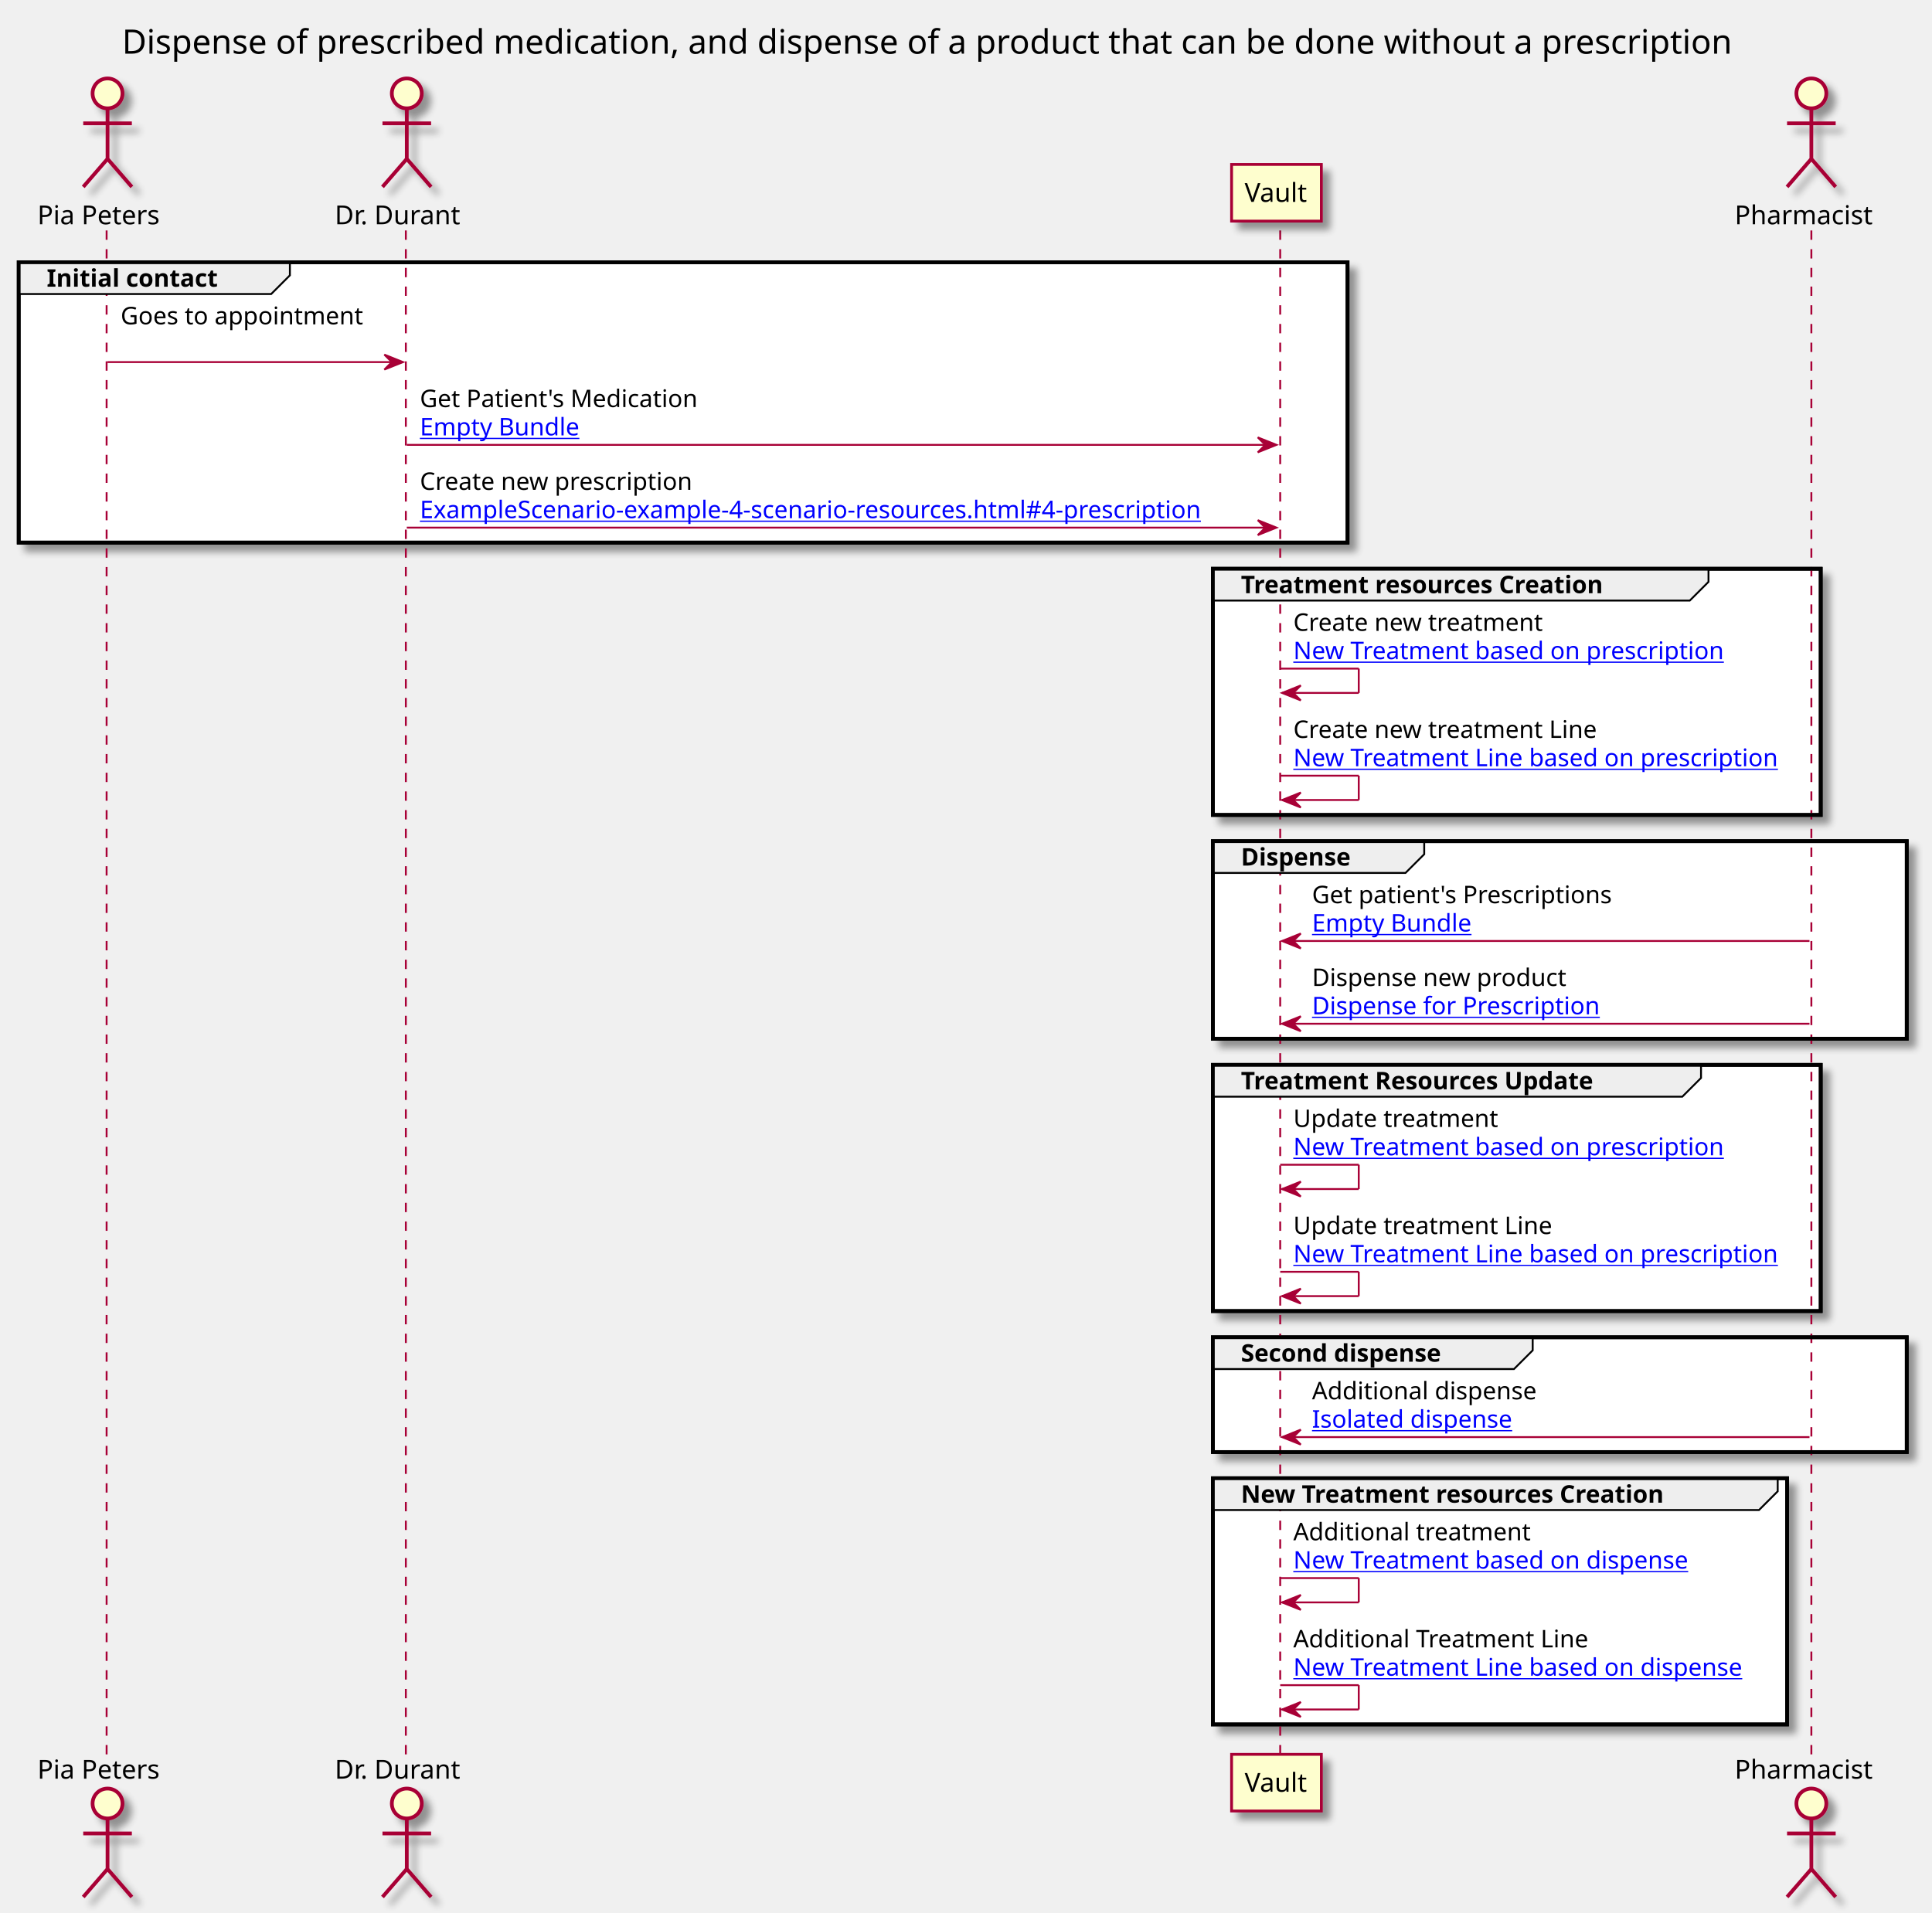
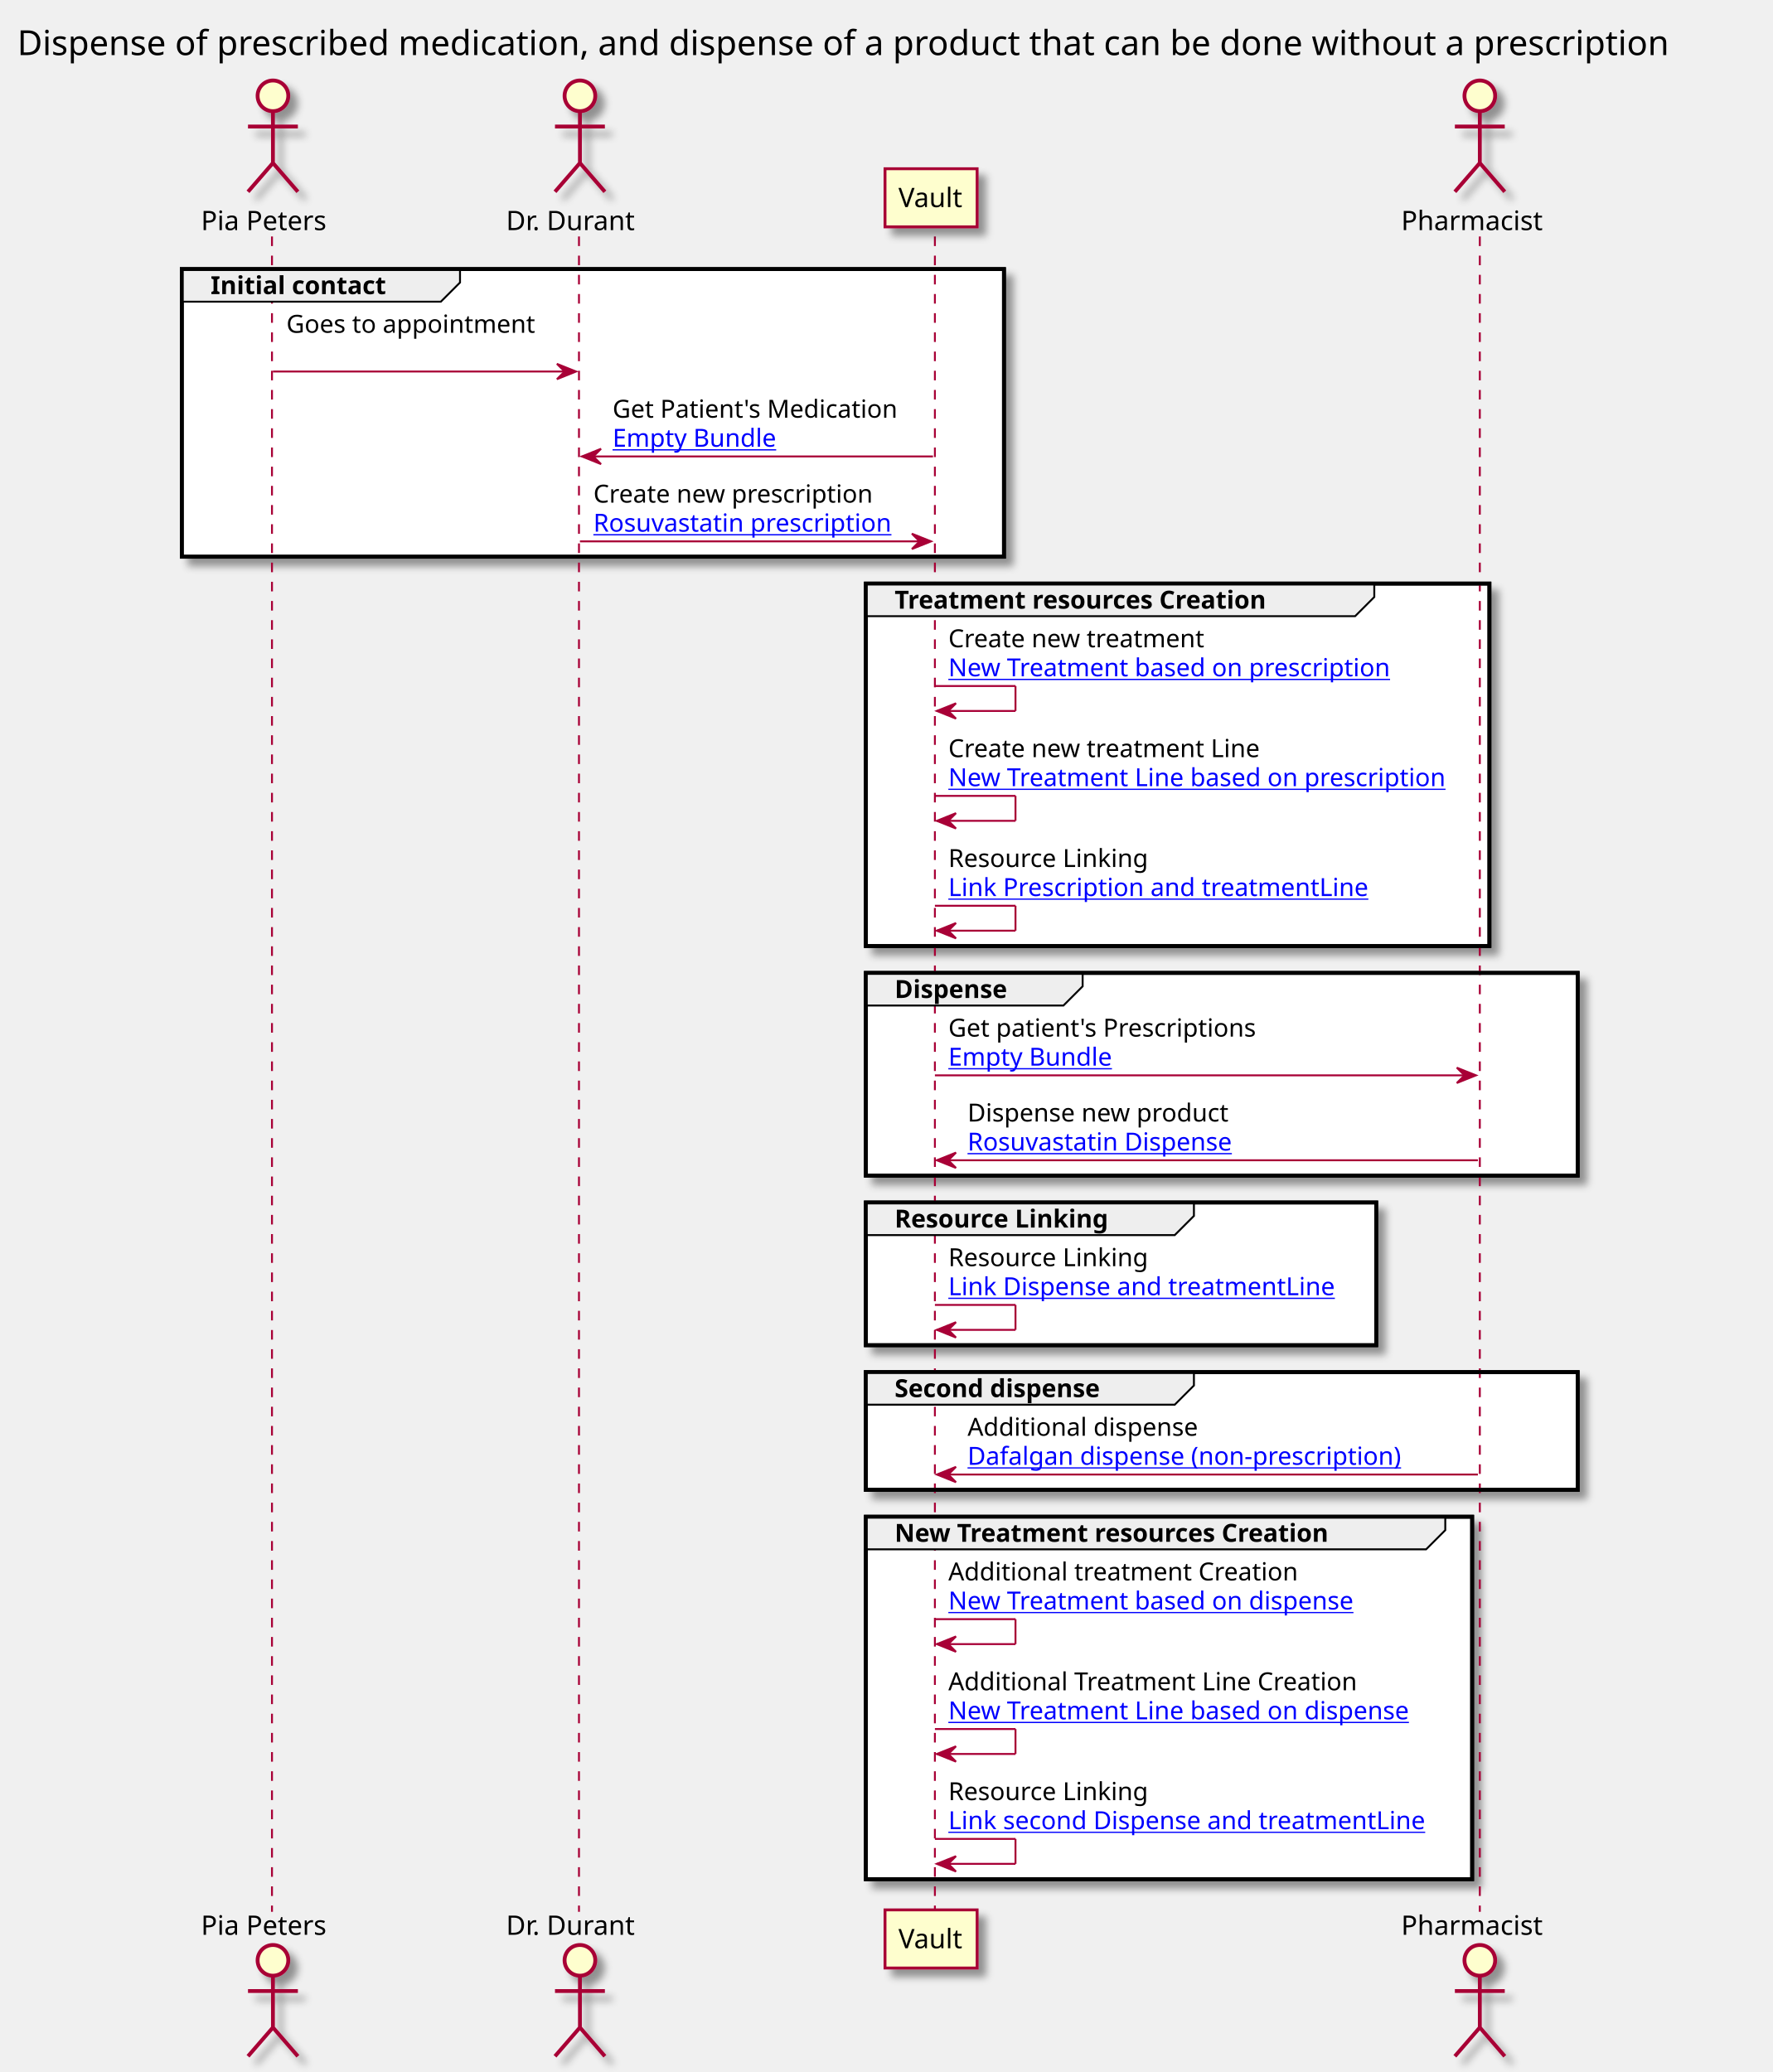
- <svg xmlns="http://www.w3.org/2000/svg" xmlns:xlink="http://www.w3.org/1999/xlink" contentScriptType="application/ecmascript" contentStyleType="text/css" height="1023px" preserveAspectRatio="none" style="width:1033px;height:1023px;background:#FFFFFF;" version="1.1" viewBox="0 0 1033 1023" width="1033px" zoomAndPan="magnify">
+ <svg xmlns="http://www.w3.org/2000/svg" xmlns:xlink="http://www.w3.org/1999/xlink" contentScriptType="application/ecmascript" contentStyleType="text/css" height="1080px" preserveAspectRatio="none" style="width:924px;height:1080px;background:#FFFFFF;" version="1.1" viewBox="0 0 924 1080" width="924px" zoomAndPan="magnify">
  <defs>
-     <filter height="300%" id="f1hyd8g5plu8od" width="300%" x="-1" y="-1">
+     <filter height="300%" id="fd9dc7xanaaed" width="300%" x="-1" y="-1">
      <feGaussianBlur result="blurOut" stdDeviation="2.0" />
      <feColorMatrix in="blurOut" result="blurOut2" type="matrix" values="0 0 0 0 0 0 0 0 0 0 0 0 0 0 0 0 0 0 .4 0" />
      <feOffset dx="4.0" dy="4.0" in="blurOut2" result="blurOut3" />
      <feBlend in="SourceGraphic" in2="blurOut3" mode="normal" />
    </filter>
  </defs>
  <g>
-     <text fill="#000000" font-family="sans-serif" font-size="18" lengthAdjust="spacing" textLength="899" x="65.25" y="28.708">Dispense of prescribed medication, and dispense of a product that can be done without a prescription</text>
-     <rect fill="#FFFFFF" filter="url(#f1hyd8g5plu8od)" height="149.93" style="stroke:#000000;stroke-width:2.0;" width="710.5" x="10" y="140.25" />
-     <rect fill="#FFFFFF" filter="url(#f1hyd8g5plu8od)" height="131.664" style="stroke:#000000;stroke-width:2.0;" width="325" x="648.5" y="304.18" />
-     <rect fill="#FFFFFF" filter="url(#f1hyd8g5plu8od)" height="105.664" style="stroke:#000000;stroke-width:2.0;" width="371" x="648.5" y="449.844" />
-     <rect fill="#FFFFFF" filter="url(#f1hyd8g5plu8od)" height="131.664" style="stroke:#000000;stroke-width:2.0;" width="325" x="648.5" y="569.508" />
-     <rect fill="#FFFFFF" filter="url(#f1hyd8g5plu8od)" height="61.398" style="stroke:#000000;stroke-width:2.0;" width="371" x="648.5" y="715.172" />
-     <rect fill="#FFFFFF" filter="url(#f1hyd8g5plu8od)" height="131.664" style="stroke:#000000;stroke-width:2.0;" width="307" x="648.5" y="790.57" />
-     <line style="stroke:#A80036;stroke-width:1.0;stroke-dasharray:5.0,5.0;" x1="57" x2="57" y1="123.25" y2="939.234" />
-     <line style="stroke:#A80036;stroke-width:1.0;stroke-dasharray:5.0,5.0;" x1="217" x2="217" y1="123.25" y2="939.234" />
-     <line style="stroke:#A80036;stroke-width:1.0;stroke-dasharray:5.0,5.0;" x1="684.5" x2="684.5" y1="123.25" y2="939.234" />
-     <line style="stroke:#A80036;stroke-width:1.0;stroke-dasharray:5.0,5.0;" x1="968.5" x2="968.5" y1="123.25" y2="939.234" />
-     <text fill="#000000" font-family="sans-serif" font-size="14" lengthAdjust="spacing" textLength="69" x="20" y="119.948">Pia Peters</text>
-     <ellipse cx="57.5" cy="49.953" fill="#FEFECE" filter="url(#f1hyd8g5plu8od)" rx="8" ry="8" style="stroke:#A80036;stroke-width:2.0;" />
-     <path d="M57.5,57.953 L57.5,84.953 M44.5,65.953 L70.5,65.953 M57.5,84.953 L44.5,99.953 M57.5,84.953 L70.5,99.953 " fill="none" filter="url(#f1hyd8g5plu8od)" style="stroke:#A80036;stroke-width:2.0;" />
-     <text fill="#000000" font-family="sans-serif" font-size="14" lengthAdjust="spacing" textLength="69" x="20" y="951.23">Pia Peters</text>
-     <ellipse cx="57.5" cy="964.531" fill="#FEFECE" filter="url(#f1hyd8g5plu8od)" rx="8" ry="8" style="stroke:#A80036;stroke-width:2.0;" />
-     <path d="M57.5,972.531 L57.5,999.531 M44.5,980.531 L70.5,980.531 M57.5,999.531 L44.5,1014.531 M57.5,999.531 L70.5,1014.531 " fill="none" filter="url(#f1hyd8g5plu8od)" style="stroke:#A80036;stroke-width:2.0;" />
-     <text fill="#000000" font-family="sans-serif" font-size="14" lengthAdjust="spacing" textLength="71" x="179" y="119.948">Dr. Durant</text>
-     <ellipse cx="217.5" cy="49.953" fill="#FEFECE" filter="url(#f1hyd8g5plu8od)" rx="8" ry="8" style="stroke:#A80036;stroke-width:2.0;" />
-     <path d="M217.5,57.953 L217.5,84.953 M204.5,65.953 L230.5,65.953 M217.5,84.953 L204.5,99.953 M217.5,84.953 L230.5,99.953 " fill="none" filter="url(#f1hyd8g5plu8od)" style="stroke:#A80036;stroke-width:2.0;" />
-     <text fill="#000000" font-family="sans-serif" font-size="14" lengthAdjust="spacing" textLength="71" x="179" y="951.23">Dr. Durant</text>
-     <ellipse cx="217.5" cy="964.531" fill="#FEFECE" filter="url(#f1hyd8g5plu8od)" rx="8" ry="8" style="stroke:#A80036;stroke-width:2.0;" />
-     <path d="M217.5,972.531 L217.5,999.531 M204.5,980.531 L230.5,980.531 M217.5,999.531 L204.5,1014.531 M217.5,999.531 L230.5,1014.531 " fill="none" filter="url(#f1hyd8g5plu8od)" style="stroke:#A80036;stroke-width:2.0;" />
-     <rect fill="#FEFECE" filter="url(#f1hyd8g5plu8od)" height="30.297" style="stroke:#A80036;stroke-width:1.5;" width="48" x="658.5" y="87.953" />
-     <text fill="#000000" font-family="sans-serif" font-size="14" lengthAdjust="spacing" textLength="34" x="665.5" y="107.948">Vault</text>
-     <rect fill="#FEFECE" filter="url(#f1hyd8g5plu8od)" height="30.297" style="stroke:#A80036;stroke-width:1.5;" width="48" x="658.5" y="938.234" />
-     <text fill="#000000" font-family="sans-serif" font-size="14" lengthAdjust="spacing" textLength="34" x="665.5" y="958.23">Vault</text>
-     <text fill="#000000" font-family="sans-serif" font-size="14" lengthAdjust="spacing" textLength="76" x="927.5" y="119.948">Pharmacist</text>
-     <ellipse cx="968.5" cy="49.953" fill="#FEFECE" filter="url(#f1hyd8g5plu8od)" rx="8" ry="8" style="stroke:#A80036;stroke-width:2.0;" />
-     <path d="M968.5,57.953 L968.5,84.953 M955.5,65.953 L981.5,65.953 M968.5,84.953 L955.5,99.953 M968.5,84.953 L981.5,99.953 " fill="none" filter="url(#f1hyd8g5plu8od)" style="stroke:#A80036;stroke-width:2.0;" />
-     <text fill="#000000" font-family="sans-serif" font-size="14" lengthAdjust="spacing" textLength="76" x="927.5" y="951.23">Pharmacist</text>
-     <ellipse cx="968.5" cy="964.531" fill="#FEFECE" filter="url(#f1hyd8g5plu8od)" rx="8" ry="8" style="stroke:#A80036;stroke-width:2.0;" />
-     <path d="M968.5,972.531 L968.5,999.531 M955.5,980.531 L981.5,980.531 M968.5,999.531 L955.5,1014.531 M968.5,999.531 L981.5,1014.531 " fill="none" filter="url(#f1hyd8g5plu8od)" style="stroke:#A80036;stroke-width:2.0;" />
-     <path d="M10,140.25 L155,140.25 L155,147.25 L145,157.25 L10,157.25 L10,140.25 " fill="#EEEEEE" style="stroke:#000000;stroke-width:1.0;" />
-     <rect fill="none" height="149.93" style="stroke:#000000;stroke-width:2.0;" width="710.5" x="10" y="140.25" />
-     <text fill="#000000" font-family="sans-serif" font-size="13" font-weight="bold" lengthAdjust="spacing" textLength="100" x="25" y="153.317">Initial contact</text>
-     <polygon fill="#A80036" points="205.5,189.648,215.5,193.648,205.5,197.648,209.5,193.648" style="stroke:#A80036;stroke-width:1.0;" />
-     <line style="stroke:#A80036;stroke-width:1.0;" x1="57.5" x2="211.5" y1="193.648" y2="193.648" />
-     <text fill="#000000" font-family="sans-serif" font-size="13" lengthAdjust="spacing" textLength="136" x="64.5" y="173.45">Goes to appointment</text>
-     <text fill="#000000" font-family="sans-serif" font-size="13" lengthAdjust="spacing" textLength="0" x="68.5" y="188.583" />
-     <polygon fill="#A80036" points="672.5,233.914,682.5,237.914,672.5,241.914,676.5,237.914" style="stroke:#A80036;stroke-width:1.0;" />
-     <line style="stroke:#A80036;stroke-width:1.0;" x1="217.5" x2="678.5" y1="237.914" y2="237.914" />
-     <text fill="#000000" font-family="sans-serif" font-size="13" lengthAdjust="spacing" textLength="155" x="224.5" y="217.715">Get Patient's Medication</text>
+     <text fill="#000000" font-family="sans-serif" font-size="18" lengthAdjust="spacing" textLength="899" x="9" y="28.708">Dispense of prescribed medication, and dispense of a product that can be done without a prescription</text>
+     <rect fill="#FFFFFF" filter="url(#fd9dc7xanaaed)" height="149.93" style="stroke:#000000;stroke-width:2.0;" width="428.5" x="94.75" y="140.25" />
+     <rect fill="#FFFFFF" filter="url(#fd9dc7xanaaed)" height="188.93" style="stroke:#000000;stroke-width:2.0;" width="325" x="451.25" y="304.18" />
+     <rect fill="#FFFFFF" filter="url(#fd9dc7xanaaed)" height="105.664" style="stroke:#000000;stroke-width:2.0;" width="371" x="451.25" y="507.109" />
+     <rect fill="#FFFFFF" filter="url(#fd9dc7xanaaed)" height="74.398" style="stroke:#000000;stroke-width:2.0;" width="266" x="451.25" y="626.773" />
+     <rect fill="#FFFFFF" filter="url(#fd9dc7xanaaed)" height="61.398" style="stroke:#000000;stroke-width:2.0;" width="371" x="451.25" y="715.172" />
+     <rect fill="#FFFFFF" filter="url(#fd9dc7xanaaed)" height="188.93" style="stroke:#000000;stroke-width:2.0;" width="316" x="451.25" y="790.57" />
+     <line style="stroke:#A80036;stroke-width:1.0;stroke-dasharray:5.0,5.0;" x1="141.75" x2="141.75" y1="123.25" y2="996.5" />
+     <line style="stroke:#A80036;stroke-width:1.0;stroke-dasharray:5.0,5.0;" x1="301.75" x2="301.75" y1="123.25" y2="996.5" />
+     <line style="stroke:#A80036;stroke-width:1.0;stroke-dasharray:5.0,5.0;" x1="487.25" x2="487.25" y1="123.25" y2="996.5" />
+     <line style="stroke:#A80036;stroke-width:1.0;stroke-dasharray:5.0,5.0;" x1="771.25" x2="771.25" y1="123.25" y2="996.5" />
+     <text fill="#000000" font-family="sans-serif" font-size="14" lengthAdjust="spacing" textLength="69" x="104.75" y="119.948">Pia Peters</text>
+     <ellipse cx="142.25" cy="49.953" fill="#FEFECE" filter="url(#fd9dc7xanaaed)" rx="8" ry="8" style="stroke:#A80036;stroke-width:2.0;" />
+     <path d="M142.25,57.953 L142.25,84.953 M129.25,65.953 L155.25,65.953 M142.25,84.953 L129.25,99.953 M142.25,84.953 L155.25,99.953 " fill="none" filter="url(#fd9dc7xanaaed)" style="stroke:#A80036;stroke-width:2.0;" />
+     <text fill="#000000" font-family="sans-serif" font-size="14" lengthAdjust="spacing" textLength="69" x="104.75" y="1008.495">Pia Peters</text>
+     <ellipse cx="142.25" cy="1021.797" fill="#FEFECE" filter="url(#fd9dc7xanaaed)" rx="8" ry="8" style="stroke:#A80036;stroke-width:2.0;" />
+     <path d="M142.25,1029.797 L142.25,1056.797 M129.25,1037.797 L155.25,1037.797 M142.25,1056.797 L129.25,1071.797 M142.25,1056.797 L155.25,1071.797 " fill="none" filter="url(#fd9dc7xanaaed)" style="stroke:#A80036;stroke-width:2.0;" />
+     <text fill="#000000" font-family="sans-serif" font-size="14" lengthAdjust="spacing" textLength="71" x="263.75" y="119.948">Dr. Durant</text>
+     <ellipse cx="302.25" cy="49.953" fill="#FEFECE" filter="url(#fd9dc7xanaaed)" rx="8" ry="8" style="stroke:#A80036;stroke-width:2.0;" />
+     <path d="M302.25,57.953 L302.25,84.953 M289.25,65.953 L315.25,65.953 M302.25,84.953 L289.25,99.953 M302.25,84.953 L315.25,99.953 " fill="none" filter="url(#fd9dc7xanaaed)" style="stroke:#A80036;stroke-width:2.0;" />
+     <text fill="#000000" font-family="sans-serif" font-size="14" lengthAdjust="spacing" textLength="71" x="263.75" y="1008.495">Dr. Durant</text>
+     <ellipse cx="302.25" cy="1021.797" fill="#FEFECE" filter="url(#fd9dc7xanaaed)" rx="8" ry="8" style="stroke:#A80036;stroke-width:2.0;" />
+     <path d="M302.25,1029.797 L302.25,1056.797 M289.25,1037.797 L315.25,1037.797 M302.25,1056.797 L289.25,1071.797 M302.25,1056.797 L315.25,1071.797 " fill="none" filter="url(#fd9dc7xanaaed)" style="stroke:#A80036;stroke-width:2.0;" />
+     <rect fill="#FEFECE" filter="url(#fd9dc7xanaaed)" height="30.297" style="stroke:#A80036;stroke-width:1.5;" width="48" x="461.25" y="87.953" />
+     <text fill="#000000" font-family="sans-serif" font-size="14" lengthAdjust="spacing" textLength="34" x="468.25" y="107.948">Vault</text>
+     <rect fill="#FEFECE" filter="url(#fd9dc7xanaaed)" height="30.297" style="stroke:#A80036;stroke-width:1.5;" width="48" x="461.25" y="995.5" />
+     <text fill="#000000" font-family="sans-serif" font-size="14" lengthAdjust="spacing" textLength="34" x="468.25" y="1015.495">Vault</text>
+     <text fill="#000000" font-family="sans-serif" font-size="14" lengthAdjust="spacing" textLength="76" x="730.25" y="119.948">Pharmacist</text>
+     <ellipse cx="771.25" cy="49.953" fill="#FEFECE" filter="url(#fd9dc7xanaaed)" rx="8" ry="8" style="stroke:#A80036;stroke-width:2.0;" />
+     <path d="M771.25,57.953 L771.25,84.953 M758.25,65.953 L784.25,65.953 M771.25,84.953 L758.25,99.953 M771.25,84.953 L784.25,99.953 " fill="none" filter="url(#fd9dc7xanaaed)" style="stroke:#A80036;stroke-width:2.0;" />
+     <text fill="#000000" font-family="sans-serif" font-size="14" lengthAdjust="spacing" textLength="76" x="730.25" y="1008.495">Pharmacist</text>
+     <ellipse cx="771.25" cy="1021.797" fill="#FEFECE" filter="url(#fd9dc7xanaaed)" rx="8" ry="8" style="stroke:#A80036;stroke-width:2.0;" />
+     <path d="M771.25,1029.797 L771.25,1056.797 M758.25,1037.797 L784.25,1037.797 M771.25,1056.797 L758.25,1071.797 M771.25,1056.797 L784.25,1071.797 " fill="none" filter="url(#fd9dc7xanaaed)" style="stroke:#A80036;stroke-width:2.0;" />
+     <path d="M94.75,140.25 L239.75,140.25 L239.75,147.25 L229.75,157.25 L94.75,157.25 L94.75,140.25 " fill="#EEEEEE" style="stroke:#000000;stroke-width:1.0;" />
+     <rect fill="none" height="149.93" style="stroke:#000000;stroke-width:2.0;" width="428.5" x="94.75" y="140.25" />
+     <text fill="#000000" font-family="sans-serif" font-size="13" font-weight="bold" lengthAdjust="spacing" textLength="100" x="109.75" y="153.317">Initial contact</text>
+     <polygon fill="#A80036" points="290.25,189.648,300.25,193.648,290.25,197.648,294.25,193.648" style="stroke:#A80036;stroke-width:1.0;" />
+     <line style="stroke:#A80036;stroke-width:1.0;" x1="142.25" x2="296.25" y1="193.648" y2="193.648" />
+     <text fill="#000000" font-family="sans-serif" font-size="13" lengthAdjust="spacing" textLength="136" x="149.25" y="173.45">Goes to appointment</text>
+     <text fill="#000000" font-family="sans-serif" font-size="13" lengthAdjust="spacing" textLength="0" x="153.25" y="188.583" />
+     <polygon fill="#A80036" points="313.25,233.914,303.25,237.914,313.25,241.914,309.25,237.914" style="stroke:#A80036;stroke-width:1.0;" />
+     <line style="stroke:#A80036;stroke-width:1.0;" x1="307.25" x2="486.25" y1="237.914" y2="237.914" />
+     <text fill="#000000" font-family="sans-serif" font-size="13" lengthAdjust="spacing" textLength="155" x="319.25" y="217.715">Get Patient's Medication</text>
    <a href="ExampleScenario-example-4-scenario-resources.html#EB" target="_top" title="ExampleScenario-example-4-scenario-resources.html#EB" xlink:actuate="onRequest" xlink:href="ExampleScenario-example-4-scenario-resources.html#EB" xlink:show="new" xlink:title="ExampleScenario-example-4-scenario-resources.html#EB" xlink:type="simple">
-       <text fill="#0000FF" font-family="sans-serif" font-size="13" lengthAdjust="spacing" text-decoration="underline" textLength="89" x="224.5" y="232.848">Empty Bundle</text>
+       <text fill="#0000FF" font-family="sans-serif" font-size="13" lengthAdjust="spacing" text-decoration="underline" textLength="89" x="319.25" y="232.848">Empty Bundle</text>
    </a>
-     <polygon fill="#A80036" points="672.5,278.18,682.5,282.18,672.5,286.18,676.5,282.18" style="stroke:#A80036;stroke-width:1.0;" />
-     <line style="stroke:#A80036;stroke-width:1.0;" x1="217.5" x2="678.5" y1="282.18" y2="282.18" />
-     <text fill="#000000" font-family="sans-serif" font-size="13" lengthAdjust="spacing" textLength="151" x="224.5" y="261.981">Create new prescription</text>
-     <a href="ExampleScenario-example-4-scenario-resources.html#4-prescription" target="_top" title="ExampleScenario-example-4-scenario-resources.html#4-prescription" xlink:actuate="onRequest" xlink:href="ExampleScenario-example-4-scenario-resources.html#4-prescription" xlink:show="new" xlink:title="ExampleScenario-example-4-scenario-resources.html#4-prescription" xlink:type="simple">
-       <text fill="#0000FF" font-family="sans-serif" font-size="13" lengthAdjust="spacing" text-decoration="underline" textLength="443" x="224.5" y="277.114">ExampleScenario-example-4-scenario-resources.html#4-prescription</text>
+     <polygon fill="#A80036" points="475.25,278.18,485.25,282.18,475.25,286.18,479.25,282.18" style="stroke:#A80036;stroke-width:1.0;" />
+     <line style="stroke:#A80036;stroke-width:1.0;" x1="302.25" x2="481.25" y1="282.18" y2="282.18" />
+     <text fill="#000000" font-family="sans-serif" font-size="13" lengthAdjust="spacing" textLength="151" x="309.25" y="261.981">Create new prescription</text>
+     <a href="ExampleScenario-example-4-scenario-resources.html#4-1-prescription" target="_top" title="ExampleScenario-example-4-scenario-resources.html#4-1-prescription" xlink:actuate="onRequest" xlink:href="ExampleScenario-example-4-scenario-resources.html#4-1-prescription" xlink:show="new" xlink:title="ExampleScenario-example-4-scenario-resources.html#4-1-prescription" xlink:type="simple">
+       <text fill="#0000FF" font-family="sans-serif" font-size="13" lengthAdjust="spacing" text-decoration="underline" textLength="161" x="309.25" y="277.114">Rosuvastatin prescription</text>
    </a>
-     <path d="M648.5,304.18 L913.5,304.18 L913.5,311.18 L903.5,321.18 L648.5,321.18 L648.5,304.18 " fill="#EEEEEE" style="stroke:#000000;stroke-width:1.0;" />
-     <rect fill="none" height="131.664" style="stroke:#000000;stroke-width:2.0;" width="325" x="648.5" y="304.18" />
-     <text fill="#000000" font-family="sans-serif" font-size="13" font-weight="bold" lengthAdjust="spacing" textLength="220" x="663.5" y="317.247">Treatment resources Creation</text>
-     <line style="stroke:#A80036;stroke-width:1.0;" x1="684.5" x2="726.5" y1="357.578" y2="357.578" />
-     <line style="stroke:#A80036;stroke-width:1.0;" x1="726.5" x2="726.5" y1="357.578" y2="370.578" />
-     <line style="stroke:#A80036;stroke-width:1.0;" x1="685.5" x2="726.5" y1="370.578" y2="370.578" />
-     <polygon fill="#A80036" points="695.5,366.578,685.5,370.578,695.5,374.578,691.5,370.578" style="stroke:#A80036;stroke-width:1.0;" />
-     <text fill="#000000" font-family="sans-serif" font-size="13" lengthAdjust="spacing" textLength="141" x="691.5" y="337.379">Create new treatment</text>
+     <path d="M451.25,304.18 L716.25,304.18 L716.25,311.18 L706.25,321.18 L451.25,321.18 L451.25,304.18 " fill="#EEEEEE" style="stroke:#000000;stroke-width:1.0;" />
+     <rect fill="none" height="188.93" style="stroke:#000000;stroke-width:2.0;" width="325" x="451.25" y="304.18" />
+     <text fill="#000000" font-family="sans-serif" font-size="13" font-weight="bold" lengthAdjust="spacing" textLength="220" x="466.25" y="317.247">Treatment resources Creation</text>
+     <line style="stroke:#A80036;stroke-width:1.0;" x1="487.25" x2="529.25" y1="357.578" y2="357.578" />
+     <line style="stroke:#A80036;stroke-width:1.0;" x1="529.25" x2="529.25" y1="357.578" y2="370.578" />
+     <line style="stroke:#A80036;stroke-width:1.0;" x1="488.25" x2="529.25" y1="370.578" y2="370.578" />
+     <polygon fill="#A80036" points="498.25,366.578,488.25,370.578,498.25,374.578,494.25,370.578" style="stroke:#A80036;stroke-width:1.0;" />
+     <text fill="#000000" font-family="sans-serif" font-size="13" lengthAdjust="spacing" textLength="141" x="494.25" y="337.379">Create new treatment</text>
    <a href="ExampleScenario-example-4-scenario-resources.html#4-1-treatment" target="_top" title="ExampleScenario-example-4-scenario-resources.html#4-1-treatment" xlink:actuate="onRequest" xlink:href="ExampleScenario-example-4-scenario-resources.html#4-1-treatment" xlink:show="new" xlink:title="ExampleScenario-example-4-scenario-resources.html#4-1-treatment" xlink:type="simple">
-       <text fill="#0000FF" font-family="sans-serif" font-size="13" lengthAdjust="spacing" text-decoration="underline" textLength="240" x="691.5" y="352.512">New Treatment based on prescription</text>
+       <text fill="#0000FF" font-family="sans-serif" font-size="13" lengthAdjust="spacing" text-decoration="underline" textLength="240" x="494.25" y="352.512">New Treatment based on prescription</text>
    </a>
-     <line style="stroke:#A80036;stroke-width:1.0;" x1="684.5" x2="726.5" y1="414.844" y2="414.844" />
-     <line style="stroke:#A80036;stroke-width:1.0;" x1="726.5" x2="726.5" y1="414.844" y2="427.844" />
-     <line style="stroke:#A80036;stroke-width:1.0;" x1="685.5" x2="726.5" y1="427.844" y2="427.844" />
-     <polygon fill="#A80036" points="695.5,423.844,685.5,427.844,695.5,431.844,691.5,427.844" style="stroke:#A80036;stroke-width:1.0;" />
-     <text fill="#000000" font-family="sans-serif" font-size="13" lengthAdjust="spacing" textLength="171" x="691.5" y="394.645">Create new treatment Line</text>
+     <line style="stroke:#A80036;stroke-width:1.0;" x1="487.25" x2="529.25" y1="414.844" y2="414.844" />
+     <line style="stroke:#A80036;stroke-width:1.0;" x1="529.25" x2="529.25" y1="414.844" y2="427.844" />
+     <line style="stroke:#A80036;stroke-width:1.0;" x1="488.25" x2="529.25" y1="427.844" y2="427.844" />
+     <polygon fill="#A80036" points="498.25,423.844,488.25,427.844,498.25,431.844,494.25,427.844" style="stroke:#A80036;stroke-width:1.0;" />
+     <text fill="#000000" font-family="sans-serif" font-size="13" lengthAdjust="spacing" textLength="171" x="494.25" y="394.645">Create new treatment Line</text>
    <a href="ExampleScenario-example-4-scenario-resources.html#4-1-treatmentLine" target="_top" title="ExampleScenario-example-4-scenario-resources.html#4-1-treatmentLine" xlink:actuate="onRequest" xlink:href="ExampleScenario-example-4-scenario-resources.html#4-1-treatmentLine" xlink:show="new" xlink:title="ExampleScenario-example-4-scenario-resources.html#4-1-treatmentLine" xlink:type="simple">
-       <text fill="#0000FF" font-family="sans-serif" font-size="13" lengthAdjust="spacing" text-decoration="underline" textLength="270" x="691.5" y="409.778">New Treatment Line based on prescription</text>
+       <text fill="#0000FF" font-family="sans-serif" font-size="13" lengthAdjust="spacing" text-decoration="underline" textLength="270" x="494.25" y="409.778">New Treatment Line based on prescription</text>
    </a>
-     <path d="M648.5,449.844 L761.5,449.844 L761.5,456.844 L751.5,466.844 L648.5,466.844 L648.5,449.844 " fill="#EEEEEE" style="stroke:#000000;stroke-width:1.0;" />
-     <rect fill="none" height="105.664" style="stroke:#000000;stroke-width:2.0;" width="371" x="648.5" y="449.844" />
-     <text fill="#000000" font-family="sans-serif" font-size="13" font-weight="bold" lengthAdjust="spacing" textLength="68" x="663.5" y="462.911">Dispense</text>
-     <polygon fill="#A80036" points="695.5,499.242,685.5,503.242,695.5,507.242,691.5,503.242" style="stroke:#A80036;stroke-width:1.0;" />
-     <line style="stroke:#A80036;stroke-width:1.0;" x1="689.5" x2="967.5" y1="503.242" y2="503.242" />
-     <text fill="#000000" font-family="sans-serif" font-size="13" lengthAdjust="spacing" textLength="168" x="701.5" y="483.043">Get patient's Prescriptions</text>
+     <line style="stroke:#A80036;stroke-width:1.0;" x1="487.25" x2="529.25" y1="472.109" y2="472.109" />
+     <line style="stroke:#A80036;stroke-width:1.0;" x1="529.25" x2="529.25" y1="472.109" y2="485.109" />
+     <line style="stroke:#A80036;stroke-width:1.0;" x1="488.25" x2="529.25" y1="485.109" y2="485.109" />
+     <polygon fill="#A80036" points="498.25,481.109,488.25,485.109,498.25,489.109,494.25,485.109" style="stroke:#A80036;stroke-width:1.0;" />
+     <text fill="#000000" font-family="sans-serif" font-size="13" lengthAdjust="spacing" textLength="107" x="494.25" y="451.911">Resource Linking</text>
+     <a href="ExampleScenario-example-4-scenario-resources.html#4-1-provenance" target="_top" title="ExampleScenario-example-4-scenario-resources.html#4-1-provenance" xlink:actuate="onRequest" xlink:href="ExampleScenario-example-4-scenario-resources.html#4-1-provenance" xlink:show="new" xlink:title="ExampleScenario-example-4-scenario-resources.html#4-1-provenance" xlink:type="simple">
+       <text fill="#0000FF" font-family="sans-serif" font-size="13" lengthAdjust="spacing" text-decoration="underline" textLength="227" x="494.25" y="467.043">Link Prescription and treatmentLine</text>
+     </a>
+     <path d="M451.25,507.109 L564.25,507.109 L564.25,514.109 L554.25,524.109 L451.25,524.109 L451.25,507.109 " fill="#EEEEEE" style="stroke:#000000;stroke-width:1.0;" />
+     <rect fill="none" height="105.664" style="stroke:#000000;stroke-width:2.0;" width="371" x="451.25" y="507.109" />
+     <text fill="#000000" font-family="sans-serif" font-size="13" font-weight="bold" lengthAdjust="spacing" textLength="68" x="466.25" y="520.176">Dispense</text>
+     <polygon fill="#A80036" points="759.25,556.508,769.25,560.508,759.25,564.508,763.25,560.508" style="stroke:#A80036;stroke-width:1.0;" />
+     <line style="stroke:#A80036;stroke-width:1.0;" x1="487.25" x2="765.25" y1="560.508" y2="560.508" />
+     <text fill="#000000" font-family="sans-serif" font-size="13" lengthAdjust="spacing" textLength="168" x="494.25" y="540.309">Get patient's Prescriptions</text>
    <a href="ExampleScenario-example-4-scenario-resources.html#EB" target="_top" title="ExampleScenario-example-4-scenario-resources.html#EB" xlink:actuate="onRequest" xlink:href="ExampleScenario-example-4-scenario-resources.html#EB" xlink:show="new" xlink:title="ExampleScenario-example-4-scenario-resources.html#EB" xlink:type="simple">
-       <text fill="#0000FF" font-family="sans-serif" font-size="13" lengthAdjust="spacing" text-decoration="underline" textLength="89" x="701.5" y="498.176">Empty Bundle</text>
+       <text fill="#0000FF" font-family="sans-serif" font-size="13" lengthAdjust="spacing" text-decoration="underline" textLength="89" x="494.25" y="555.442">Empty Bundle</text>
    </a>
-     <polygon fill="#A80036" points="695.5,543.508,685.5,547.508,695.5,551.508,691.5,547.508" style="stroke:#A80036;stroke-width:1.0;" />
-     <line style="stroke:#A80036;stroke-width:1.0;" x1="689.5" x2="967.5" y1="547.508" y2="547.508" />
-     <text fill="#000000" font-family="sans-serif" font-size="13" lengthAdjust="spacing" textLength="141" x="701.5" y="527.309">Dispense new product</text>
+     <polygon fill="#A80036" points="498.25,600.773,488.25,604.773,498.25,608.773,494.25,604.773" style="stroke:#A80036;stroke-width:1.0;" />
+     <line style="stroke:#A80036;stroke-width:1.0;" x1="492.25" x2="770.25" y1="604.773" y2="604.773" />
+     <text fill="#000000" font-family="sans-serif" font-size="13" lengthAdjust="spacing" textLength="141" x="504.25" y="584.575">Dispense new product</text>
    <a href="ExampleScenario-example-4-scenario-resources.html#4-1-dispense" target="_top" title="ExampleScenario-example-4-scenario-resources.html#4-1-dispense" xlink:actuate="onRequest" xlink:href="ExampleScenario-example-4-scenario-resources.html#4-1-dispense" xlink:show="new" xlink:title="ExampleScenario-example-4-scenario-resources.html#4-1-dispense" xlink:type="simple">
-       <text fill="#0000FF" font-family="sans-serif" font-size="13" lengthAdjust="spacing" text-decoration="underline" textLength="159" x="701.5" y="542.442">Dispense for Prescription</text>
+       <text fill="#0000FF" font-family="sans-serif" font-size="13" lengthAdjust="spacing" text-decoration="underline" textLength="145" x="504.25" y="599.707">Rosuvastatin Dispense</text>
    </a>
-     <path d="M648.5,569.508 L909.5,569.508 L909.5,576.508 L899.5,586.508 L648.5,586.508 L648.5,569.508 " fill="#EEEEEE" style="stroke:#000000;stroke-width:1.0;" />
-     <rect fill="none" height="131.664" style="stroke:#000000;stroke-width:2.0;" width="325" x="648.5" y="569.508" />
-     <text fill="#000000" font-family="sans-serif" font-size="13" font-weight="bold" lengthAdjust="spacing" textLength="216" x="663.5" y="582.575">Treatment Resources Update</text>
-     <line style="stroke:#A80036;stroke-width:1.0;" x1="684.5" x2="726.5" y1="622.906" y2="622.906" />
-     <line style="stroke:#A80036;stroke-width:1.0;" x1="726.5" x2="726.5" y1="622.906" y2="635.906" />
-     <line style="stroke:#A80036;stroke-width:1.0;" x1="685.5" x2="726.5" y1="635.906" y2="635.906" />
-     <polygon fill="#A80036" points="695.5,631.906,685.5,635.906,695.5,639.906,691.5,635.906" style="stroke:#A80036;stroke-width:1.0;" />
-     <text fill="#000000" font-family="sans-serif" font-size="13" lengthAdjust="spacing" textLength="116" x="691.5" y="602.707">Update treatment</text>
-     <a href="ExampleScenario-example-4-scenario-resources.html#4-1-treatment" target="_top" title="ExampleScenario-example-4-scenario-resources.html#4-1-treatment" xlink:actuate="onRequest" xlink:href="ExampleScenario-example-4-scenario-resources.html#4-1-treatment" xlink:show="new" xlink:title="ExampleScenario-example-4-scenario-resources.html#4-1-treatment" xlink:type="simple">
-       <text fill="#0000FF" font-family="sans-serif" font-size="13" lengthAdjust="spacing" text-decoration="underline" textLength="240" x="691.5" y="617.84">New Treatment based on prescription</text>
+     <path d="M451.25,626.773 L622.25,626.773 L622.25,633.773 L612.25,643.773 L451.25,643.773 L451.25,626.773 " fill="#EEEEEE" style="stroke:#000000;stroke-width:1.0;" />
+     <rect fill="none" height="74.398" style="stroke:#000000;stroke-width:2.0;" width="266" x="451.25" y="626.773" />
+     <text fill="#000000" font-family="sans-serif" font-size="13" font-weight="bold" lengthAdjust="spacing" textLength="126" x="466.25" y="639.84">Resource Linking</text>
+     <line style="stroke:#A80036;stroke-width:1.0;" x1="487.25" x2="529.25" y1="680.172" y2="680.172" />
+     <line style="stroke:#A80036;stroke-width:1.0;" x1="529.25" x2="529.25" y1="680.172" y2="693.172" />
+     <line style="stroke:#A80036;stroke-width:1.0;" x1="488.25" x2="529.25" y1="693.172" y2="693.172" />
+     <polygon fill="#A80036" points="498.25,689.172,488.25,693.172,498.25,697.172,494.25,693.172" style="stroke:#A80036;stroke-width:1.0;" />
+     <text fill="#000000" font-family="sans-serif" font-size="13" lengthAdjust="spacing" textLength="107" x="494.25" y="659.973">Resource Linking</text>
+     <a href="ExampleScenario-example-4-scenario-resources.html#4-2-provenance" target="_top" title="ExampleScenario-example-4-scenario-resources.html#4-2-provenance" xlink:actuate="onRequest" xlink:href="ExampleScenario-example-4-scenario-resources.html#4-2-provenance" xlink:show="new" xlink:title="ExampleScenario-example-4-scenario-resources.html#4-2-provenance" xlink:type="simple">
+       <text fill="#0000FF" font-family="sans-serif" font-size="13" lengthAdjust="spacing" text-decoration="underline" textLength="211" x="494.25" y="675.106">Link Dispense and treatmentLine</text>
    </a>
-     <line style="stroke:#A80036;stroke-width:1.0;" x1="684.5" x2="726.5" y1="680.172" y2="680.172" />
-     <line style="stroke:#A80036;stroke-width:1.0;" x1="726.5" x2="726.5" y1="680.172" y2="693.172" />
-     <line style="stroke:#A80036;stroke-width:1.0;" x1="685.5" x2="726.5" y1="693.172" y2="693.172" />
-     <polygon fill="#A80036" points="695.5,689.172,685.5,693.172,695.5,697.172,691.5,693.172" style="stroke:#A80036;stroke-width:1.0;" />
-     <text fill="#000000" font-family="sans-serif" font-size="13" lengthAdjust="spacing" textLength="146" x="691.5" y="659.973">Update treatment Line</text>
-     <a href="ExampleScenario-example-4-scenario-resources.html#4-1-treatmentLine" target="_top" title="ExampleScenario-example-4-scenario-resources.html#4-1-treatmentLine" xlink:actuate="onRequest" xlink:href="ExampleScenario-example-4-scenario-resources.html#4-1-treatmentLine" xlink:show="new" xlink:title="ExampleScenario-example-4-scenario-resources.html#4-1-treatmentLine" xlink:type="simple">
-       <text fill="#0000FF" font-family="sans-serif" font-size="13" lengthAdjust="spacing" text-decoration="underline" textLength="270" x="691.5" y="675.106">New Treatment Line based on prescription</text>
+     <path d="M451.25,715.172 L622.25,715.172 L622.25,722.172 L612.25,732.172 L451.25,732.172 L451.25,715.172 " fill="#EEEEEE" style="stroke:#000000;stroke-width:1.0;" />
+     <rect fill="none" height="61.398" style="stroke:#000000;stroke-width:2.0;" width="371" x="451.25" y="715.172" />
+     <text fill="#000000" font-family="sans-serif" font-size="13" font-weight="bold" lengthAdjust="spacing" textLength="126" x="466.25" y="728.239">Second dispense</text>
+     <polygon fill="#A80036" points="498.25,764.57,488.25,768.57,498.25,772.57,494.25,768.57" style="stroke:#A80036;stroke-width:1.0;" />
+     <line style="stroke:#A80036;stroke-width:1.0;" x1="492.25" x2="770.25" y1="768.57" y2="768.57" />
+     <text fill="#000000" font-family="sans-serif" font-size="13" lengthAdjust="spacing" textLength="124" x="504.25" y="748.372">Additional dispense</text>
+     <a href="ExampleScenario-example-4-scenario-resources.html#4-2-dispense" target="_top" title="ExampleScenario-example-4-scenario-resources.html#4-2-dispense" xlink:actuate="onRequest" xlink:href="ExampleScenario-example-4-scenario-resources.html#4-2-dispense" xlink:show="new" xlink:title="ExampleScenario-example-4-scenario-resources.html#4-2-dispense" xlink:type="simple">
+       <text fill="#0000FF" font-family="sans-serif" font-size="13" lengthAdjust="spacing" text-decoration="underline" textLength="236" x="504.25" y="763.504">Dafalgan dispense (non-prescription)</text>
    </a>
-     <path d="M648.5,715.172 L819.5,715.172 L819.5,722.172 L809.5,732.172 L648.5,732.172 L648.5,715.172 " fill="#EEEEEE" style="stroke:#000000;stroke-width:1.0;" />
-     <rect fill="none" height="61.398" style="stroke:#000000;stroke-width:2.0;" width="371" x="648.5" y="715.172" />
-     <text fill="#000000" font-family="sans-serif" font-size="13" font-weight="bold" lengthAdjust="spacing" textLength="126" x="663.5" y="728.239">Second dispense</text>
-     <polygon fill="#A80036" points="695.5,764.57,685.5,768.57,695.5,772.57,691.5,768.57" style="stroke:#A80036;stroke-width:1.0;" />
-     <line style="stroke:#A80036;stroke-width:1.0;" x1="689.5" x2="967.5" y1="768.57" y2="768.57" />
-     <text fill="#000000" font-family="sans-serif" font-size="13" lengthAdjust="spacing" textLength="124" x="701.5" y="748.372">Additional dispense</text>
-     <a href="ExampleScenario-example-4-scenario-resources.html#4-2-dispense" target="_top" title="ExampleScenario-example-4-scenario-resources.html#4-2-dispense" xlink:actuate="onRequest" xlink:href="ExampleScenario-example-4-scenario-resources.html#4-2-dispense" xlink:show="new" xlink:title="ExampleScenario-example-4-scenario-resources.html#4-2-dispense" xlink:type="simple">
-       <text fill="#0000FF" font-family="sans-serif" font-size="13" lengthAdjust="spacing" text-decoration="underline" textLength="111" x="701.5" y="763.504">Isolated dispense</text>
+     <path d="M451.25,790.57 L753.25,790.57 L753.25,797.57 L743.25,807.57 L451.25,807.57 L451.25,790.57 " fill="#EEEEEE" style="stroke:#000000;stroke-width:1.0;" />
+     <rect fill="none" height="188.93" style="stroke:#000000;stroke-width:2.0;" width="316" x="451.25" y="790.57" />
+     <text fill="#000000" font-family="sans-serif" font-size="13" font-weight="bold" lengthAdjust="spacing" textLength="257" x="466.25" y="803.637">New Treatment resources Creation</text>
+     <line style="stroke:#A80036;stroke-width:1.0;" x1="487.25" x2="529.25" y1="843.969" y2="843.969" />
+     <line style="stroke:#A80036;stroke-width:1.0;" x1="529.25" x2="529.25" y1="843.969" y2="856.969" />
+     <line style="stroke:#A80036;stroke-width:1.0;" x1="488.25" x2="529.25" y1="856.969" y2="856.969" />
+     <polygon fill="#A80036" points="498.25,852.969,488.25,856.969,498.25,860.969,494.25,856.969" style="stroke:#A80036;stroke-width:1.0;" />
+     <text fill="#000000" font-family="sans-serif" font-size="13" lengthAdjust="spacing" textLength="190" x="494.25" y="823.77">Additional treatment Creation</text>
+     <a href="ExampleScenario-example-4-scenario-resources.html#4-2-treatment" target="_top" title="ExampleScenario-example-4-scenario-resources.html#4-2-treatment" xlink:actuate="onRequest" xlink:href="ExampleScenario-example-4-scenario-resources.html#4-2-treatment" xlink:show="new" xlink:title="ExampleScenario-example-4-scenario-resources.html#4-2-treatment" xlink:type="simple">
+       <text fill="#0000FF" font-family="sans-serif" font-size="13" lengthAdjust="spacing" text-decoration="underline" textLength="222" x="494.25" y="838.903">New Treatment based on dispense</text>
    </a>
-     <path d="M648.5,790.57 L950.5,790.57 L950.5,797.57 L940.5,807.57 L648.5,807.57 L648.5,790.57 " fill="#EEEEEE" style="stroke:#000000;stroke-width:1.0;" />
-     <rect fill="none" height="131.664" style="stroke:#000000;stroke-width:2.0;" width="307" x="648.5" y="790.57" />
-     <text fill="#000000" font-family="sans-serif" font-size="13" font-weight="bold" lengthAdjust="spacing" textLength="257" x="663.5" y="803.637">New Treatment resources Creation</text>
-     <line style="stroke:#A80036;stroke-width:1.0;" x1="684.5" x2="726.5" y1="843.969" y2="843.969" />
-     <line style="stroke:#A80036;stroke-width:1.0;" x1="726.5" x2="726.5" y1="843.969" y2="856.969" />
-     <line style="stroke:#A80036;stroke-width:1.0;" x1="685.5" x2="726.5" y1="856.969" y2="856.969" />
-     <polygon fill="#A80036" points="695.5,852.969,685.5,856.969,695.5,860.969,691.5,856.969" style="stroke:#A80036;stroke-width:1.0;" />
-     <text fill="#000000" font-family="sans-serif" font-size="13" lengthAdjust="spacing" textLength="132" x="691.5" y="823.77">Additional treatment</text>
-     <a href="ExampleScenario-example-4-scenario-resources.html#4-2-treatment" target="_top" title="ExampleScenario-example-4-scenario-resources.html#4-2-treatment" xlink:actuate="onRequest" xlink:href="ExampleScenario-example-4-scenario-resources.html#4-2-treatment" xlink:show="new" xlink:title="ExampleScenario-example-4-scenario-resources.html#4-2-treatment" xlink:type="simple">
-       <text fill="#0000FF" font-family="sans-serif" font-size="13" lengthAdjust="spacing" text-decoration="underline" textLength="222" x="691.5" y="838.903">New Treatment based on dispense</text>
+     <line style="stroke:#A80036;stroke-width:1.0;" x1="487.25" x2="529.25" y1="901.234" y2="901.234" />
+     <line style="stroke:#A80036;stroke-width:1.0;" x1="529.25" x2="529.25" y1="901.234" y2="914.234" />
+     <line style="stroke:#A80036;stroke-width:1.0;" x1="488.25" x2="529.25" y1="914.234" y2="914.234" />
+     <polygon fill="#A80036" points="498.25,910.234,488.25,914.234,498.25,918.234,494.25,914.234" style="stroke:#A80036;stroke-width:1.0;" />
+     <text fill="#000000" font-family="sans-serif" font-size="13" lengthAdjust="spacing" textLength="222" x="494.25" y="881.036">Additional Treatment Line Creation</text>
+     <a href="ExampleScenario-example-4-scenario-resources.html#4-2-treatmentLine" target="_top" title="ExampleScenario-example-4-scenario-resources.html#4-2-treatmentLine" xlink:actuate="onRequest" xlink:href="ExampleScenario-example-4-scenario-resources.html#4-2-treatmentLine" xlink:show="new" xlink:title="ExampleScenario-example-4-scenario-resources.html#4-2-treatmentLine" xlink:type="simple">
+       <text fill="#0000FF" font-family="sans-serif" font-size="13" lengthAdjust="spacing" text-decoration="underline" textLength="252" x="494.25" y="896.168">New Treatment Line based on dispense</text>
    </a>
-     <line style="stroke:#A80036;stroke-width:1.0;" x1="684.5" x2="726.5" y1="901.234" y2="901.234" />
-     <line style="stroke:#A80036;stroke-width:1.0;" x1="726.5" x2="726.5" y1="901.234" y2="914.234" />
-     <line style="stroke:#A80036;stroke-width:1.0;" x1="685.5" x2="726.5" y1="914.234" y2="914.234" />
-     <polygon fill="#A80036" points="695.5,910.234,685.5,914.234,695.5,918.234,691.5,914.234" style="stroke:#A80036;stroke-width:1.0;" />
-     <text fill="#000000" font-family="sans-serif" font-size="13" lengthAdjust="spacing" textLength="164" x="691.5" y="881.036">Additional Treatment Line</text>
-     <a href="ExampleScenario-example-4-scenario-resources.html#4-2-treatmentLine" target="_top" title="ExampleScenario-example-4-scenario-resources.html#4-2-treatmentLine" xlink:actuate="onRequest" xlink:href="ExampleScenario-example-4-scenario-resources.html#4-2-treatmentLine" xlink:show="new" xlink:title="ExampleScenario-example-4-scenario-resources.html#4-2-treatmentLine" xlink:type="simple">
-       <text fill="#0000FF" font-family="sans-serif" font-size="13" lengthAdjust="spacing" text-decoration="underline" textLength="252" x="691.5" y="896.168">New Treatment Line based on dispense</text>
+     <line style="stroke:#A80036;stroke-width:1.0;" x1="487.25" x2="529.25" y1="958.5" y2="958.5" />
+     <line style="stroke:#A80036;stroke-width:1.0;" x1="529.25" x2="529.25" y1="958.5" y2="971.5" />
+     <line style="stroke:#A80036;stroke-width:1.0;" x1="488.25" x2="529.25" y1="971.5" y2="971.5" />
+     <polygon fill="#A80036" points="498.25,967.5,488.25,971.5,498.25,975.5,494.25,971.5" style="stroke:#A80036;stroke-width:1.0;" />
+     <text fill="#000000" font-family="sans-serif" font-size="13" lengthAdjust="spacing" textLength="107" x="494.25" y="938.301">Resource Linking</text>
+     <a href="ExampleScenario-example-4-scenario-resources.html#4-3-provenance" target="_top" title="ExampleScenario-example-4-scenario-resources.html#4-3-provenance" xlink:actuate="onRequest" xlink:href="ExampleScenario-example-4-scenario-resources.html#4-3-provenance" xlink:show="new" xlink:title="ExampleScenario-example-4-scenario-resources.html#4-3-provenance" xlink:type="simple">
+       <text fill="#0000FF" font-family="sans-serif" font-size="13" lengthAdjust="spacing" text-decoration="underline" textLength="261" x="494.25" y="953.434">Link second Dispense and treatmentLine</text>
    </a>
  </g>
</svg>
